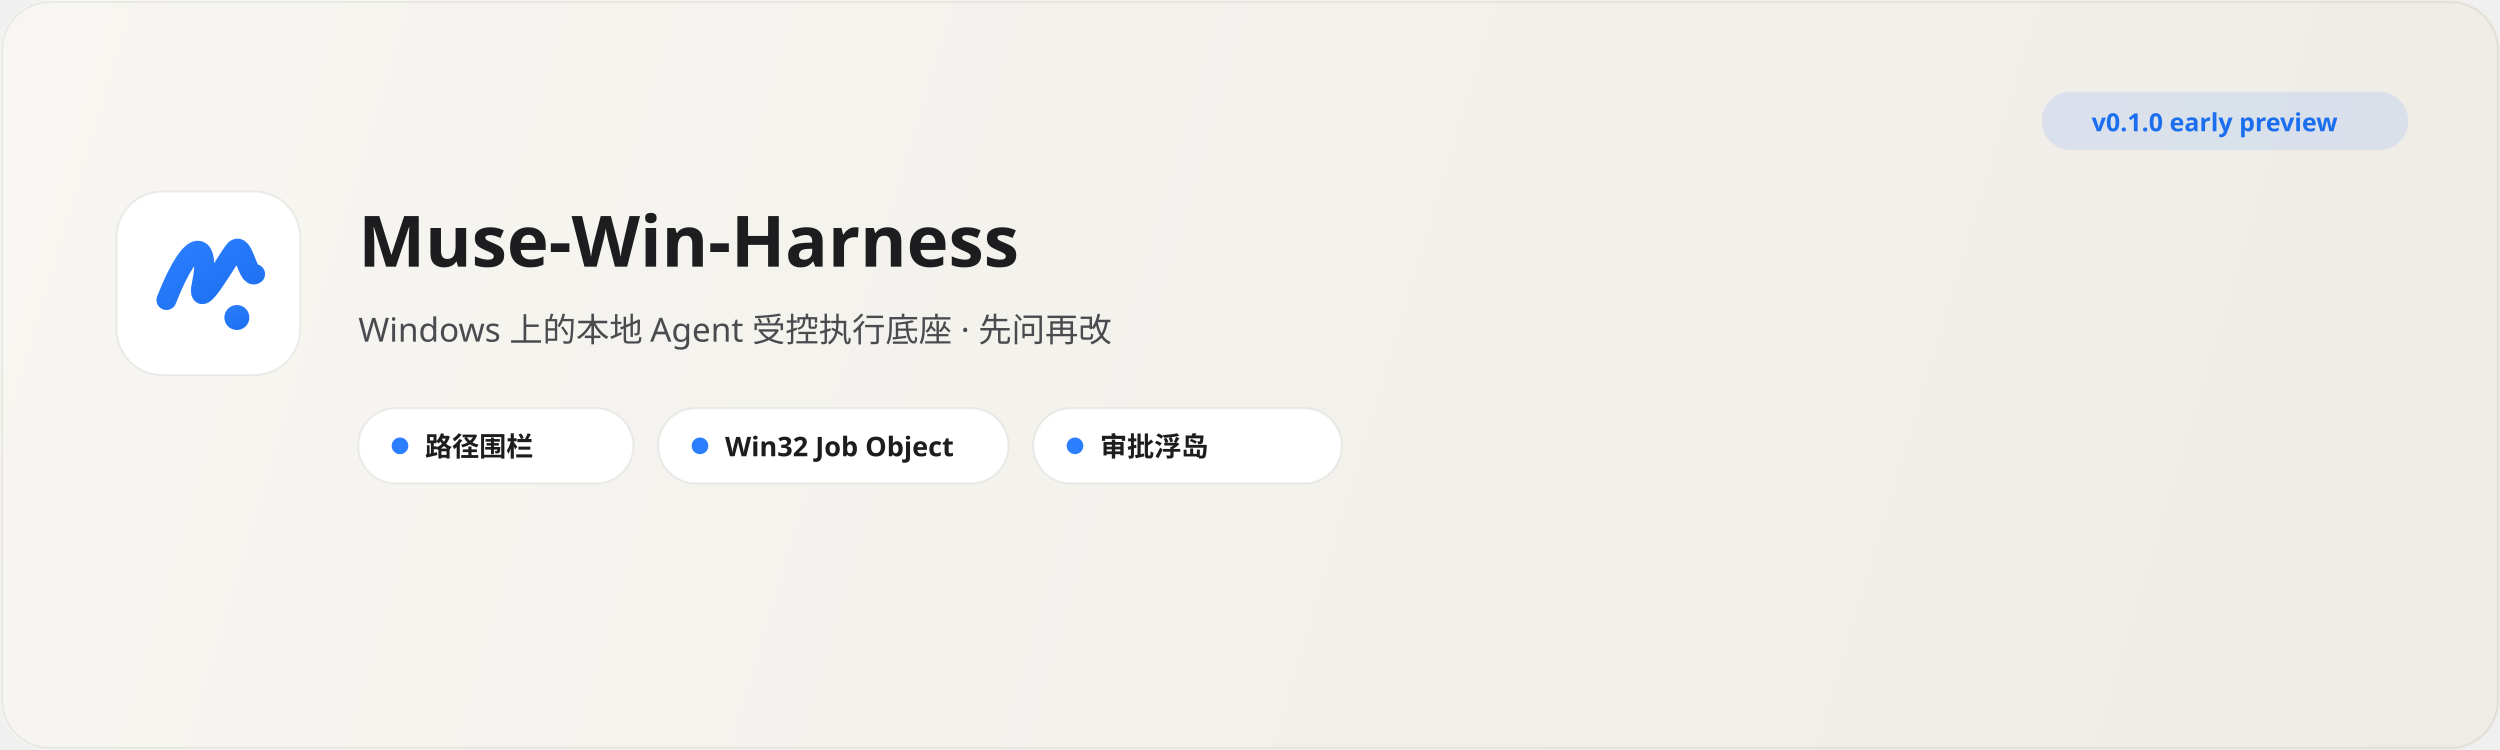
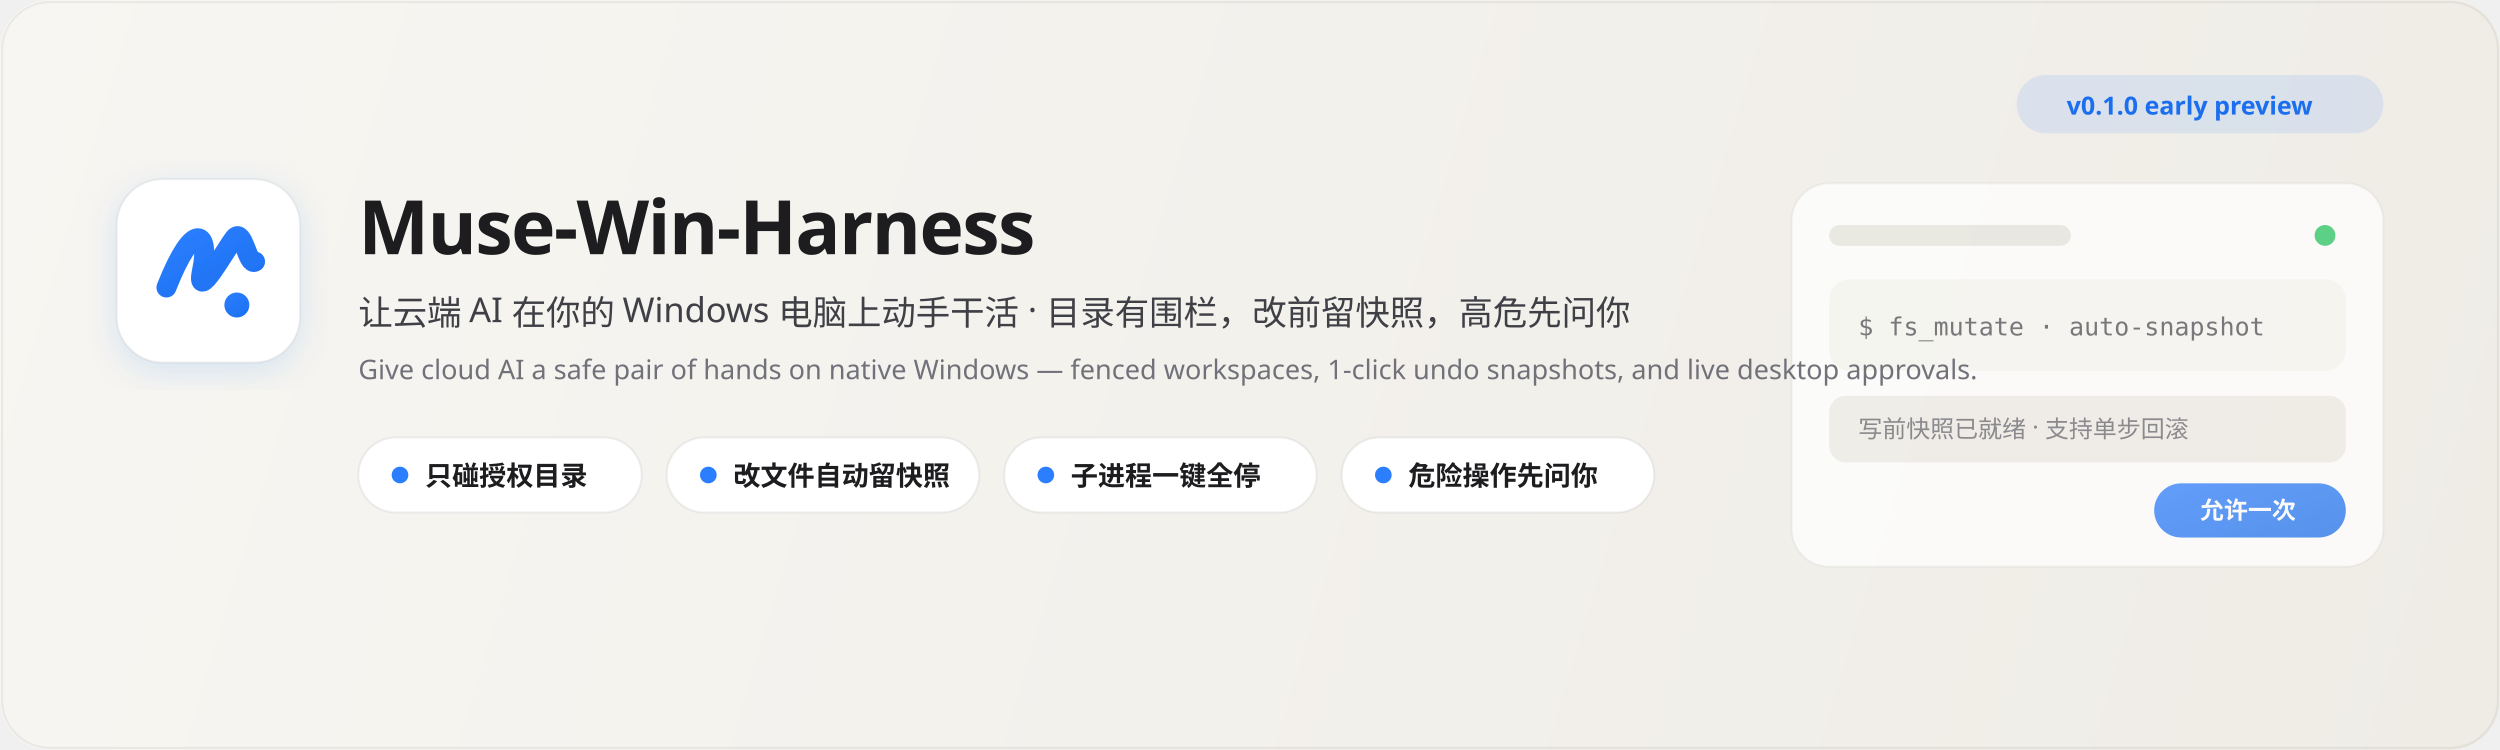
<svg xmlns="http://www.w3.org/2000/svg" width="1200" height="360" viewBox="0 0 1200 360" fill="none">
  <defs>
    <linearGradient id="coverBg" x1="0" y1="0" x2="1200" y2="360" gradientUnits="userSpaceOnUse">
      <stop offset="0%" stop-color="#F7F6F2" />
      <stop offset="100%" stop-color="#EFECE6" />
    </linearGradient>
    <linearGradient id="coverBlue" x1="0" y1="0" x2="1" y2="1">
      <stop offset="0%" stop-color="#2B7FFF" />
      <stop offset="100%" stop-color="#1B6FEF" />
    </linearGradient>
+     <filter id="logoShadow" x="-15%" y="-15%" width="130%" height="130%">
+       <feDropShadow dx="0" dy="4" stdDeviation="8" flood-color="#1B6FEF" flood-opacity="0.14" />
+     </filter>
  </defs>
  <rect width="1200" height="360" rx="24" fill="url(#coverBg)" />
  <rect x="1" y="1" width="1198" height="358" rx="23" stroke="#1D1D1F" stroke-opacity="0.06" />
-   <g transform="translate(56, 92)">
+   <g opacity="0.72" transform="translate(860, 88)">
+     <rect x="0" y="0" width="284" height="184" rx="18" fill="#FFFFFF" stroke="#1D1D1F" stroke-opacity="0.06" />
+     <rect x="18" y="20" width="116" height="10" rx="5" fill="#E6E4DE" />
+     <circle cx="256" cy="25" r="5" fill="#22C55E" />
+     <rect x="18" y="46" width="248" height="44" rx="10" fill="#F7F6F2" />
+     <text x="32" y="73" fill="#4A4A4F" font-family="Consolas, ui-monospace, monospace" font-size="12">$ fs_mutate · auto-snapshot</text>
+     <rect x="18" y="102" width="248" height="32" rx="8" fill="#EFECE6" />
+     <text x="32" y="122" fill="#63636A" font-family="Segoe UI, system-ui, sans-serif" font-size="11.5">写前快照已就绪 · 支持单步回滚</text>
+     <rect x="174" y="144" width="92" height="26" rx="13" fill="url(#coverBlue)" />
+     <text x="196" y="161" fill="#FFFFFF" font-family="Segoe UI, system-ui, sans-serif" font-size="11.5" font-weight="600">允许一次</text>
+   </g>
+   <g transform="translate(56, 86)" filter="url(#logoShadow)">
    <rect width="88" height="88" rx="22" fill="#FFFFFF" stroke="#000000" stroke-opacity="0.06" />
    <g transform="translate(8,8) scale(0.3)">
      <g transform="rotate(12 120 120)">
        <path d="M 60 160 C 80 40, 110 60, 110 120 C 110 180, 140 80, 150 60 C 160 40, 180 100, 190 90" fill="none" stroke="url(#coverBlue)" stroke-width="32" stroke-linecap="round" stroke-linejoin="round" />
        <circle cx="176" cy="164" r="20" fill="url(#coverBlue)" />
      </g>
    </g>
  </g>
-   <text x="172" y="128" fill="#1D1D1F" font-family="Segoe UI, system-ui, sans-serif" font-size="34" font-weight="700">Muse-Win-Harness</text>
-   <text x="172" y="164" fill="#4A4A4F" font-family="Segoe UI, system-ui, sans-serif" font-size="16">Windows 上的本地 Agent 受控执行底座 · 先问再改</text>
+   <text x="172" y="122" fill="#1D1D1F" font-family="Segoe UI, system-ui, sans-serif" font-size="36" font-weight="700" letter-spacing="-0.02em">Muse-Win-Harness</text>
+   <text x="172" y="156" fill="#3F3F46" font-family="Segoe UI, system-ui, sans-serif" font-size="16.5" font-weight="500">让云端 AI 在你的 Windows 电脑上动手干活 · 目录有围栏，改前留快照，高危先问你</text>
+   <text x="172" y="182" fill="#71717A" font-family="Segoe UI, system-ui, sans-serif" font-size="13">Give cloud AI a safe pair of hands on native Windows — fenced workspaces, 1-click undo snapshots, and live desktop approvals.</text>
  <g font-family="Segoe UI, system-ui, sans-serif" font-size="13" font-weight="600">
-     <rect x="172" y="196" width="132" height="36" rx="18" fill="#FFFFFF" stroke="#000000" stroke-opacity="0.06" />
-     <circle cx="192" cy="214" r="4" fill="#2B7FFF" />
-     <text x="204" y="219" fill="#1D1D1F">路径围栏</text>
-     <rect x="316" y="196" width="168" height="36" rx="18" fill="#FFFFFF" stroke="#000000" stroke-opacity="0.06" />
-     <circle cx="336" cy="214" r="4" fill="#2B7FFF" />
-     <text x="348" y="219" fill="#1D1D1F">Win32 Job Object</text>
-     <rect x="496" y="196" width="148" height="36" rx="18" fill="#FFFFFF" stroke="#000000" stroke-opacity="0.06" />
-     <circle cx="516" cy="214" r="4" fill="#2B7FFF" />
-     <text x="528" y="219" fill="#1D1D1F">审批浮岛</text>
+     <rect x="172" y="210" width="136" height="36" rx="18" fill="#FFFFFF" stroke="#000000" stroke-opacity="0.06" />
+     <circle cx="192" cy="228" r="4" fill="#2B7FFF" />
+     <text x="204" y="233" fill="#1D1D1F">只碰授权目录</text>
+     <rect x="320" y="210" width="150" height="36" rx="18" fill="#FFFFFF" stroke="#000000" stroke-opacity="0.06" />
+     <circle cx="340" cy="228" r="4" fill="#2B7FFF" />
+     <text x="352" y="233" fill="#1D1D1F">改文件自动留快照</text>
+     <rect x="482" y="210" width="150" height="36" rx="18" fill="#FFFFFF" stroke="#000000" stroke-opacity="0.06" />
+     <circle cx="502" cy="228" r="4" fill="#2B7FFF" />
+     <text x="514" y="233" fill="#1D1D1F">子进程一键全停</text>
+     <rect x="644" y="210" width="150" height="36" rx="18" fill="#FFFFFF" stroke="#000000" stroke-opacity="0.06" />
+     <circle cx="664" cy="228" r="4" fill="#2B7FFF" />
+     <text x="676" y="233" fill="#1D1D1F">危险操作先问你</text>
  </g>
-   <rect x="980" y="44" width="176" height="28" rx="14" fill="#2B7FFF" fill-opacity="0.12" />
-   <text x="1004" y="63" fill="#1B6FEF" font-family="Segoe UI, system-ui, sans-serif" font-size="12" font-weight="600">v0.1.0 early preview</text>
+   <rect x="968" y="36" width="176" height="28" rx="14" fill="#2B7FFF" fill-opacity="0.12" />
+   <text x="992" y="55" fill="#1B6FEF" font-family="Segoe UI, system-ui, sans-serif" font-size="12" font-weight="600">v0.1.0 early preview</text>
</svg>
